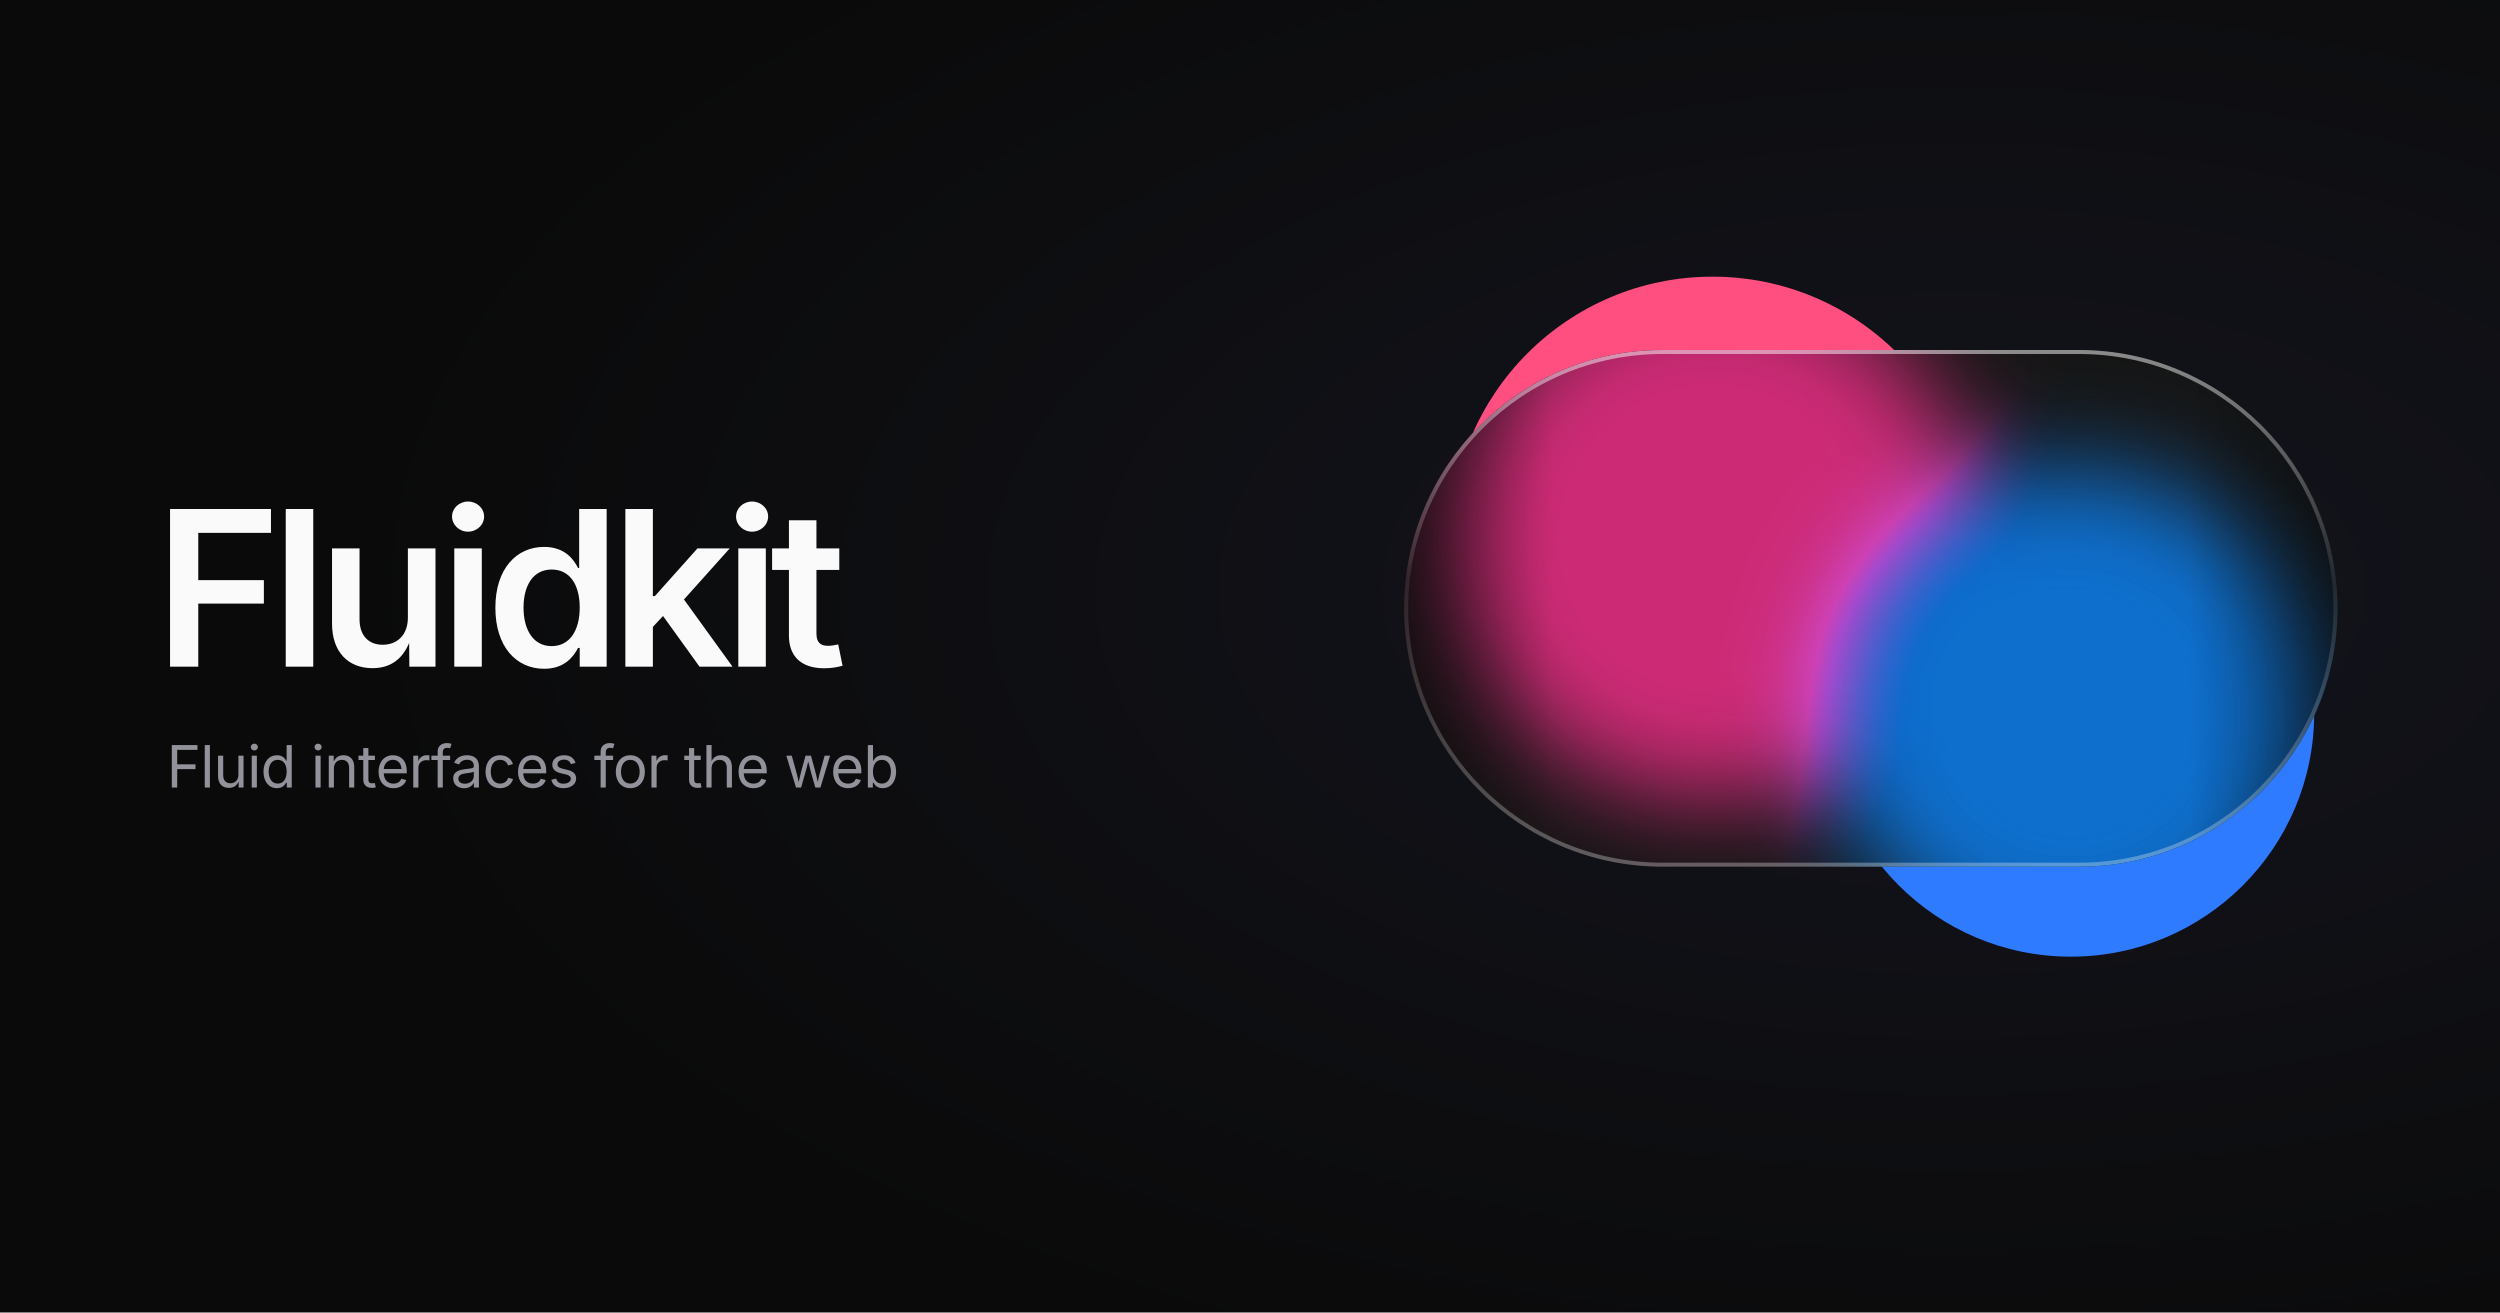
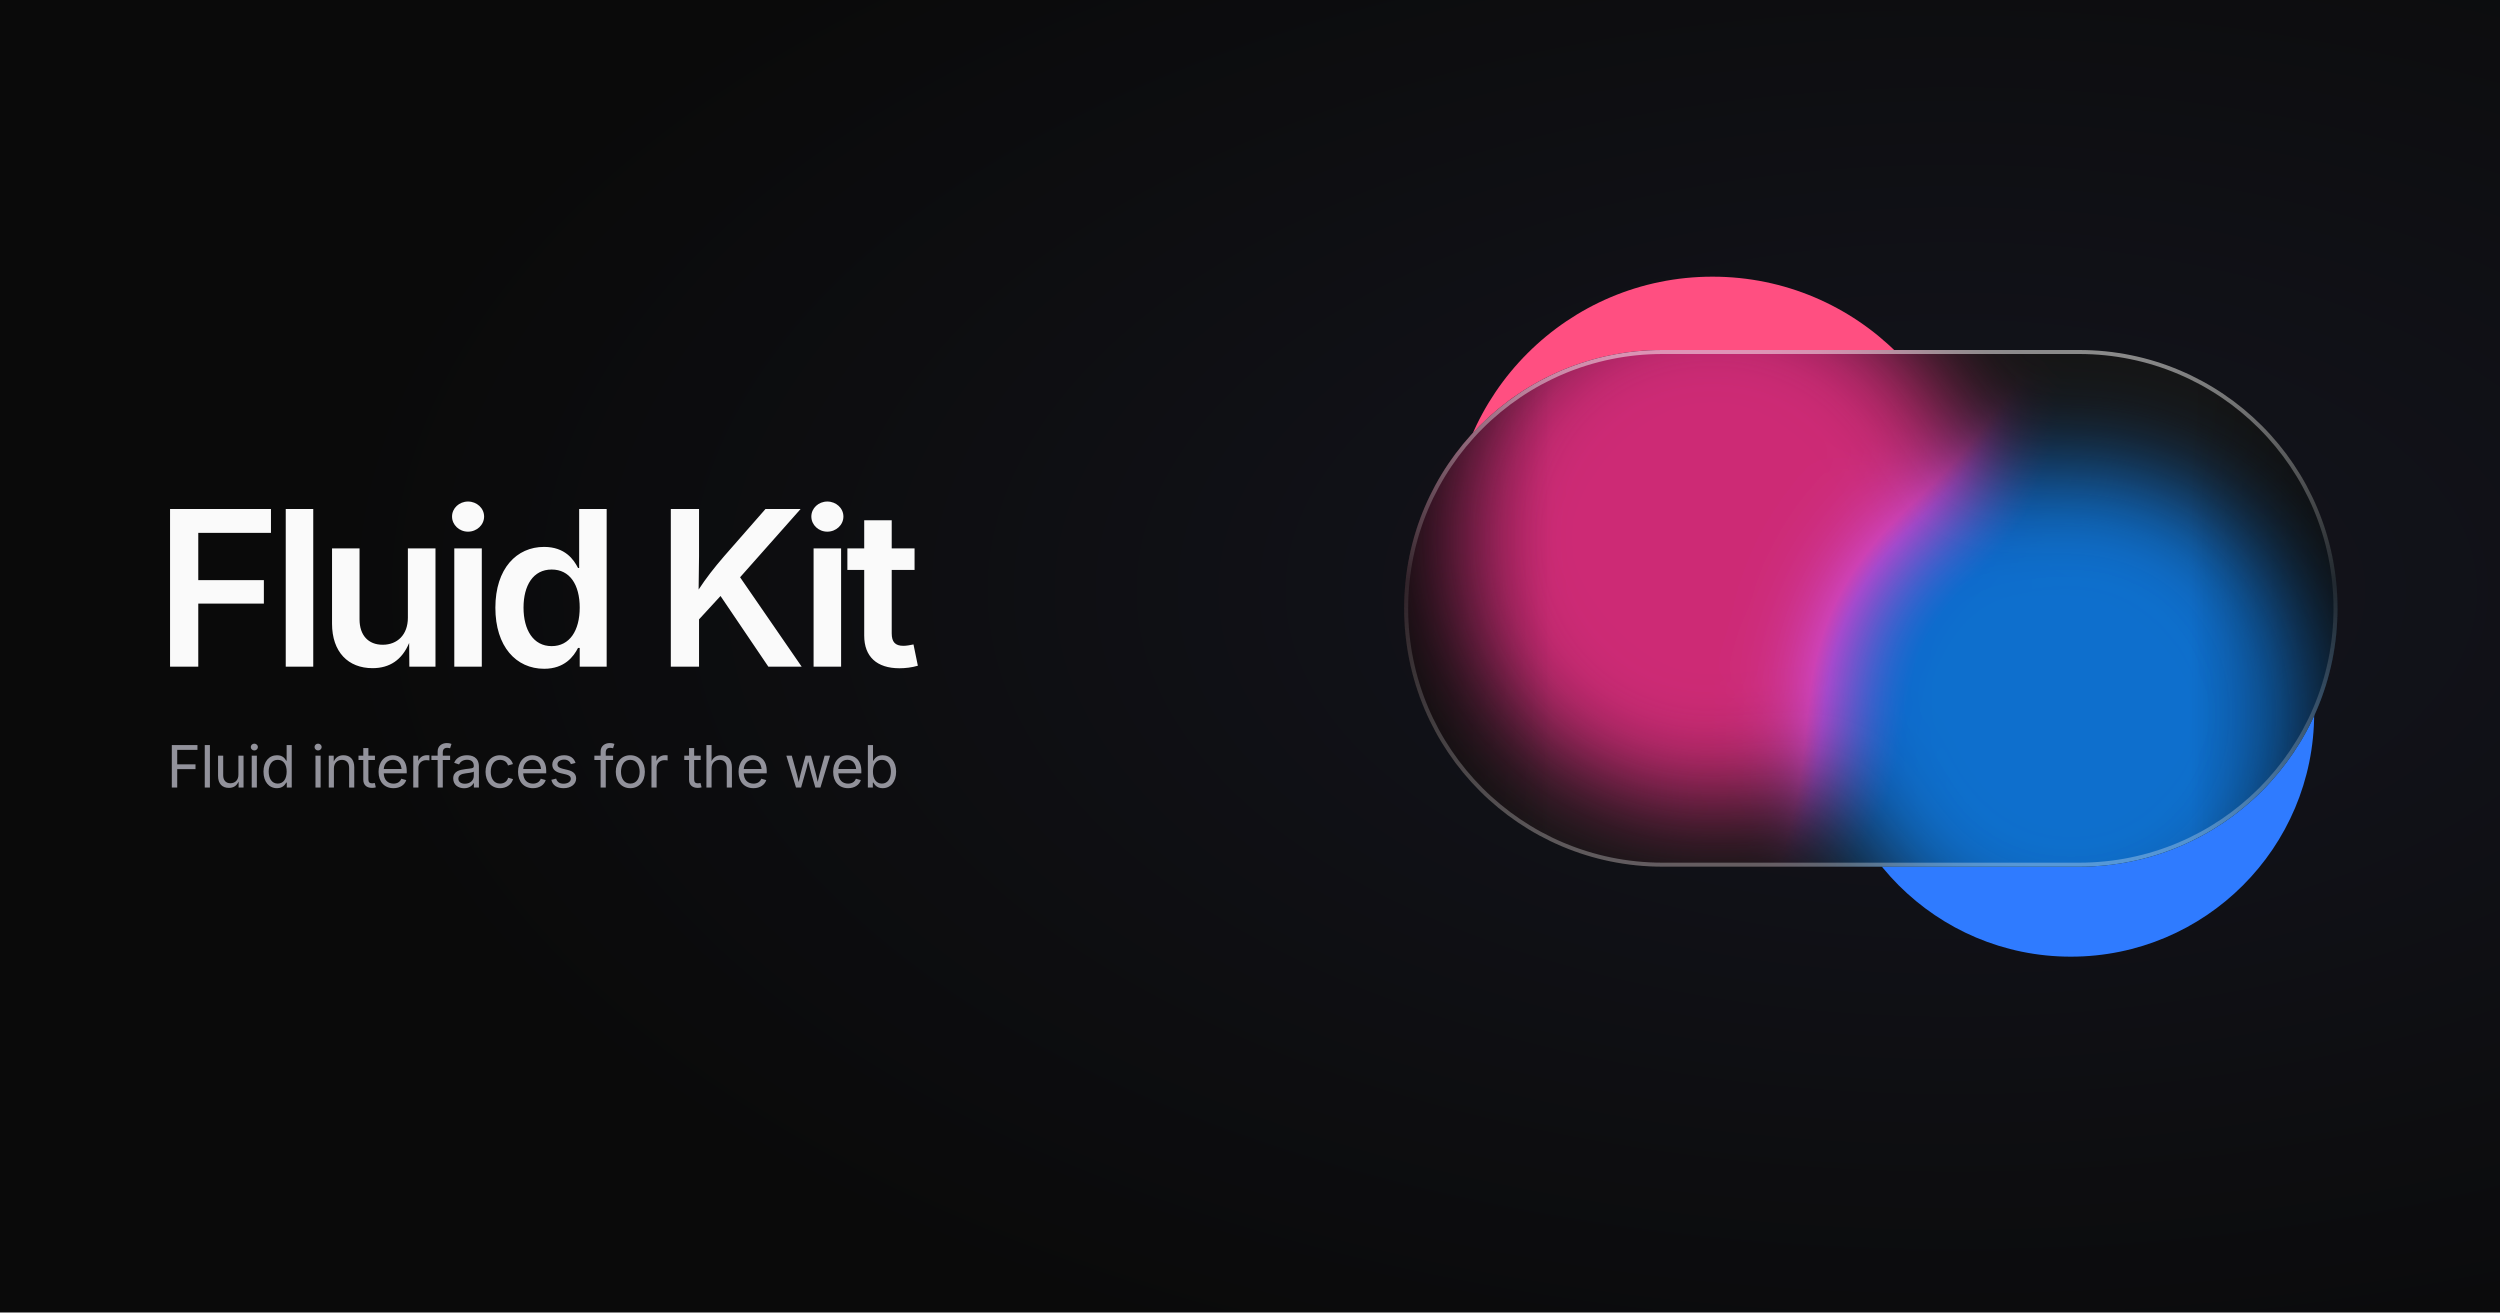
<svg xmlns="http://www.w3.org/2000/svg" width="1200" height="630" viewBox="0 0 1200 630">
  <defs>
    <radialGradient id="ambient" cx="78%" cy="45%" r="65%">
      <stop stop-color="#14151e" />
      <stop offset="1" stop-color="#0a0a0a" />
    </radialGradient>
  </defs>
  <rect width="1200" height="630" fill="url(#ambient)" />
  <g font-family="Inter, Helvetica Neue, Arial, sans-serif">
-     <text x="74" y="320" fill="#fafafa" font-size="104" font-weight="600" letter-spacing="-5">Fluidkit</text>
+     <text x="74" y="320" fill="#fafafa" font-size="104" font-weight="600" letter-spacing="-5">Fluid Kit</text>
    <text x="80" y="378" fill="#92929b" font-size="28" font-weight="400" letter-spacing="-.4">Fluid interfaces for the web</text>
  </g>
  <svg x="642" y="32" width="512" height="512" viewBox="0 0 64 64">
    <defs>
      <g id="colors">
        <circle cx="22.5" cy="28.3" r="15.7" fill="#ff4f81" />
        <circle cx="44" cy="38.8" r="14.6" fill="#2f7bff" />
      </g>
      <filter id="blur" x="-40%" y="-40%" width="180%" height="180%" color-interpolation-filters="sRGB">
        <feGaussianBlur stdDeviation="3" />
        <feColorMatrix type="saturate" values="2" />
      </filter>
      <clipPath id="glass">
        <rect x="4" y="17" width="56" height="31" rx="15.5" />
      </clipPath>
      <linearGradient id="shade">
        <stop stop-color="#000" stop-opacity=".35" />
        <stop offset=".16" stop-color="#000" stop-opacity="0" />
        <stop offset=".84" stop-color="#000" stop-opacity="0" />
        <stop offset="1" stop-color="#000" stop-opacity=".35" />
      </linearGradient>
      <linearGradient id="rim" x1="0" y1="0" x2="0" y2="1">
        <stop stop-color="#fff" stop-opacity=".5" />
        <stop offset=".45" stop-color="#fff" stop-opacity=".08" />
        <stop offset="1" stop-color="#fff" stop-opacity=".3" />
      </linearGradient>
    </defs>
    <use href="#colors" />
    <g clip-path="url(#glass)">
      <rect x="4" y="17" width="56" height="31" fill="#0a0a0a" />
      <use href="#colors" filter="url(#blur)" />
      <rect x="4" y="17" width="56" height="31" fill="#3a3a3a" fill-opacity=".25" />
      <rect x="4" y="17" width="56" height="31" fill="url(#shade)" />
    </g>
    <rect x="4.12" y="17.12" width="55.76" height="30.76" rx="15.38" fill="none" stroke="url(#rim)" stroke-width=".24" />
  </svg>
</svg>
